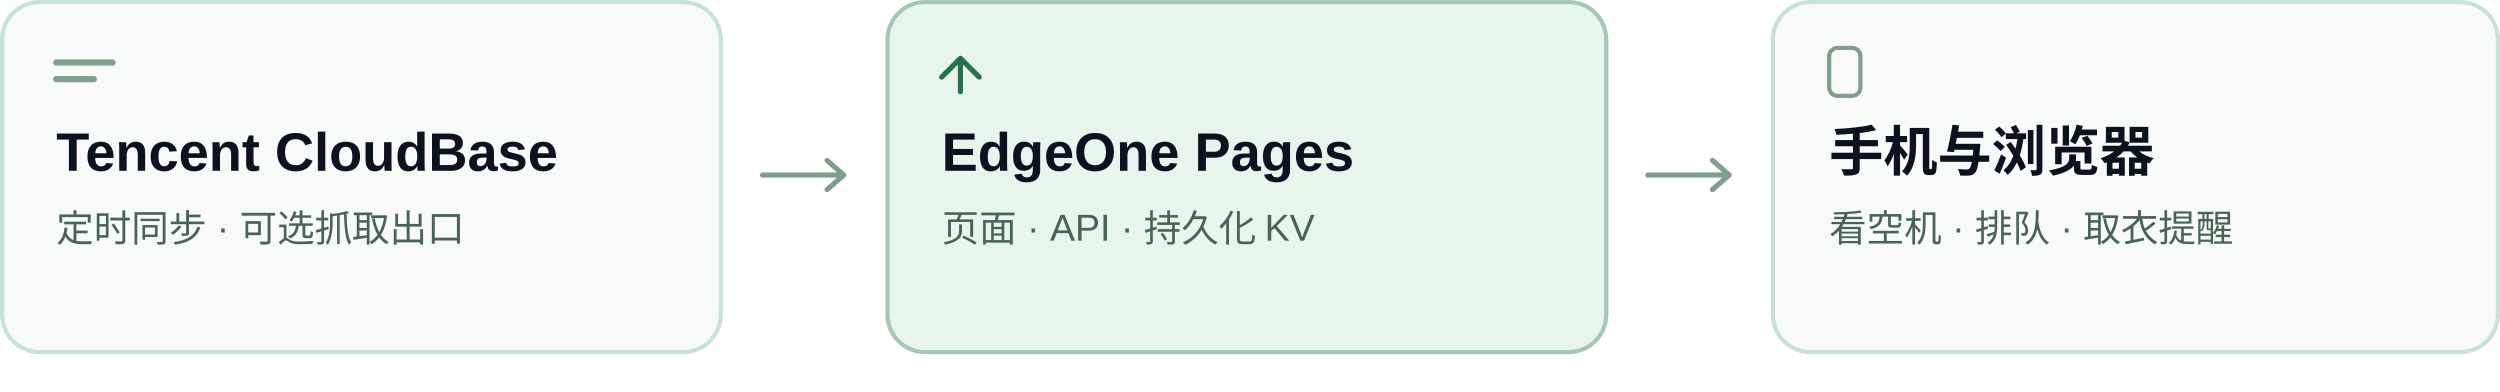
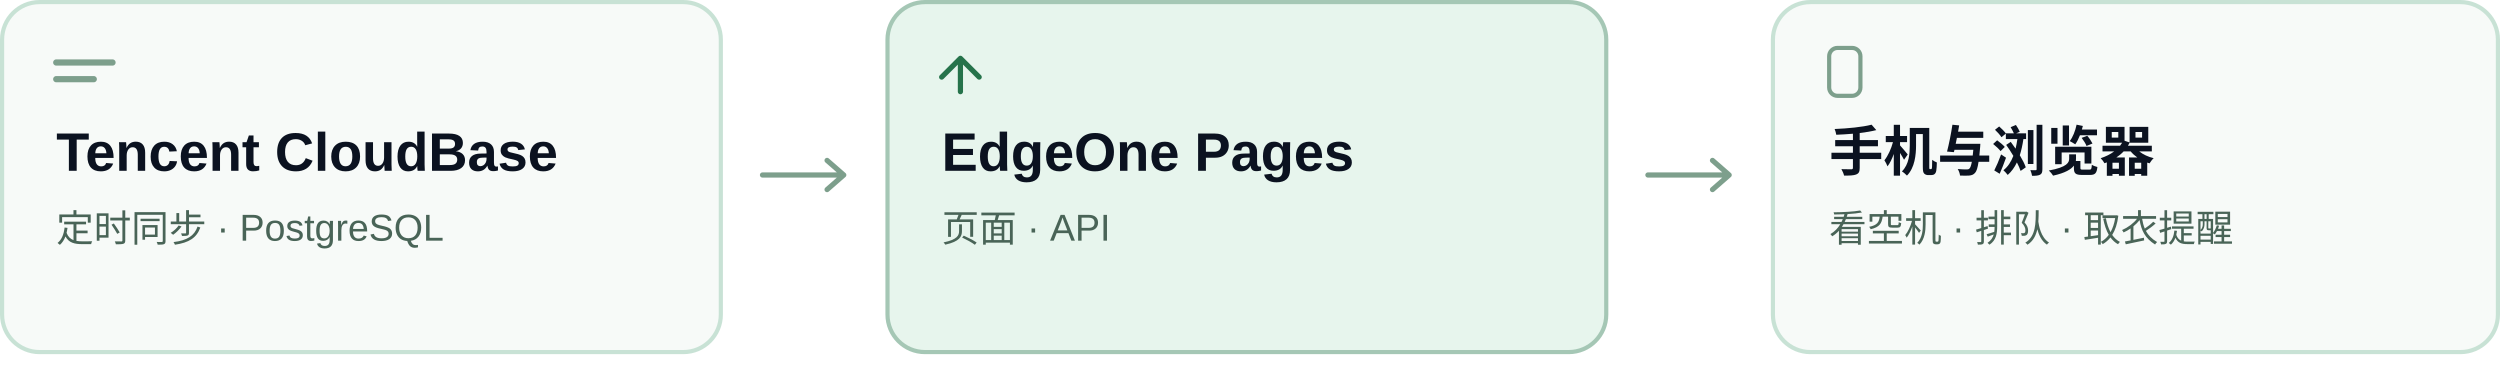
<svg xmlns="http://www.w3.org/2000/svg" width="1200" height="188" viewBox="0 0 1200 188" role="img" aria-labelledby="title desc">
  <g font-family="Arial, 'Microsoft YaHei', sans-serif" fill="#0b1220">
    <rect x="1" y="1" width="345" height="168" rx="18" fill="#f7faf8" stroke="#c8e2d5" stroke-width="2" />
    <path d="M27 30h27m-27 8h18" stroke="#7d9f8c" stroke-width="3" stroke-linecap="round" />
    <text x="27" y="82" font-size="26" font-weight="700">Tencent CloudBase</text>
-     <text x="27" y="116" font-size="18" fill="#496457">定时同步 · 可选抓取出口</text>
+     <text x="27" y="116" font-size="18" fill="#496457">定时同步 · PostgreSQL</text>
    <rect x="426" y="1" width="345" height="168" rx="18" fill="#e7f5ed" stroke="#a5c7b5" stroke-width="2" />
    <path d="m452 37 9-9 9 9m-9-9v16" fill="none" stroke="#26734b" stroke-width="2.5" stroke-linecap="round" stroke-linejoin="round" />
    <text x="452" y="82" font-size="26" font-weight="700">EdgeOne Pages</text>
-     <text x="452" y="116" font-size="18" fill="#496457">页面 · API · 持久化 KV</text>
+     <text x="452" y="116" font-size="18" fill="#496457">页面 · API</text>
    <rect x="851" y="1" width="348" height="168" rx="18" fill="#f7faf8" stroke="#c8e2d5" stroke-width="2" />
    <rect x="878" y="23" width="15" height="23" rx="4" fill="none" stroke="#7d9f8c" stroke-width="2" />
    <text x="878" y="82" font-size="26" font-weight="700">手机与浏览器</text>
    <text x="878" y="116" font-size="18" fill="#496457">看空机 · 排队 · 取衣提醒</text>
  </g>
  <g fill="none" stroke="#7d9f8c" stroke-width="2.5" stroke-linecap="round" stroke-linejoin="round">
    <path d="M366 84h39m-8-7 8 7-8 7M791 84h39m-8-7 8 7-8 7" />
  </g>
</svg>
